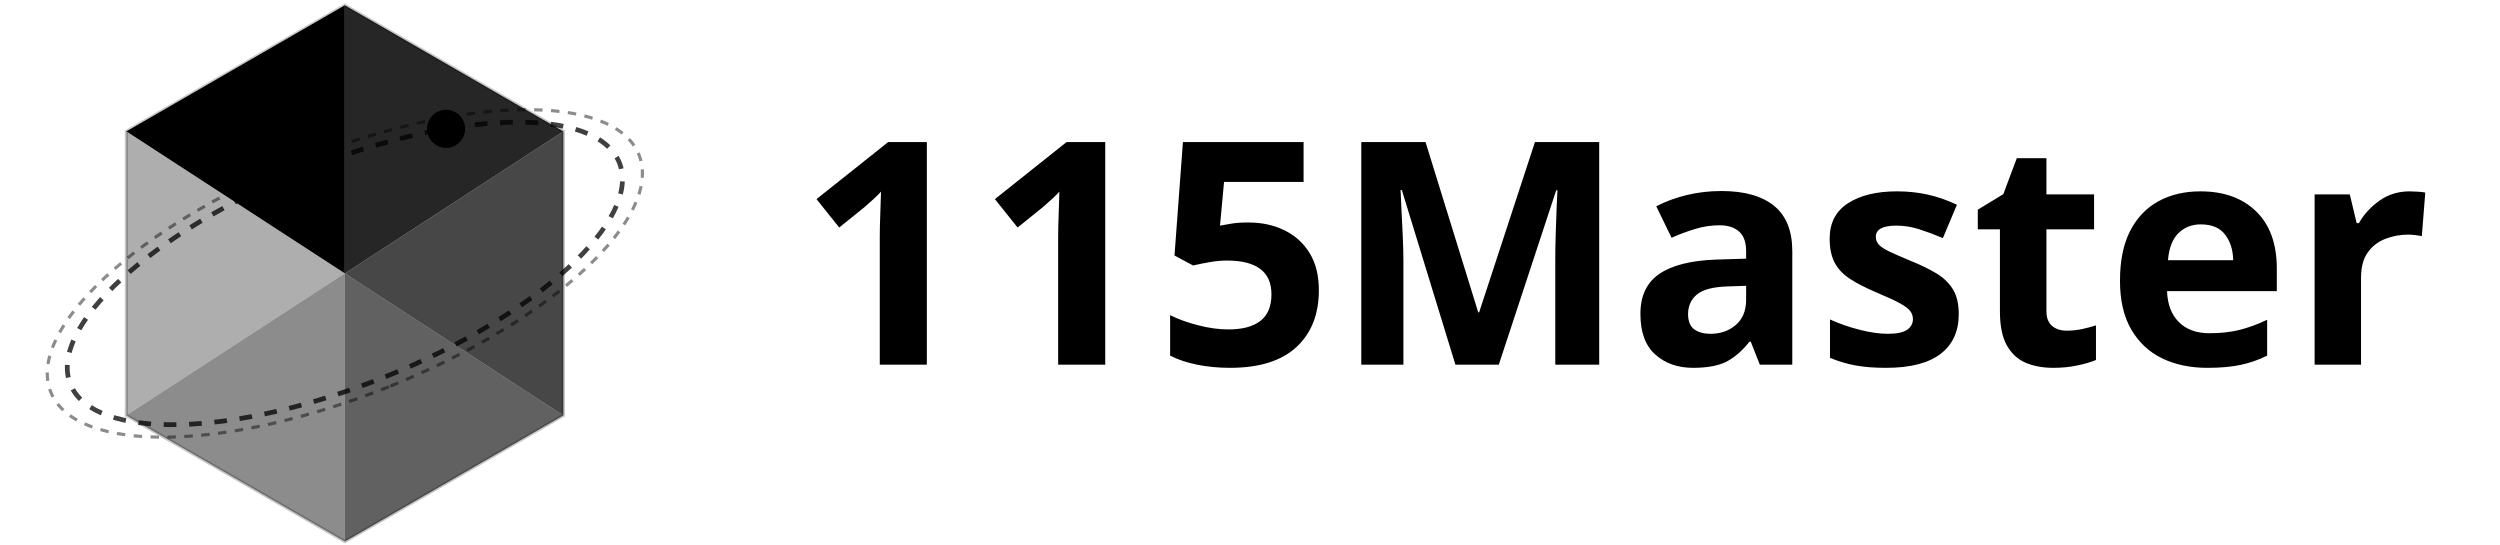
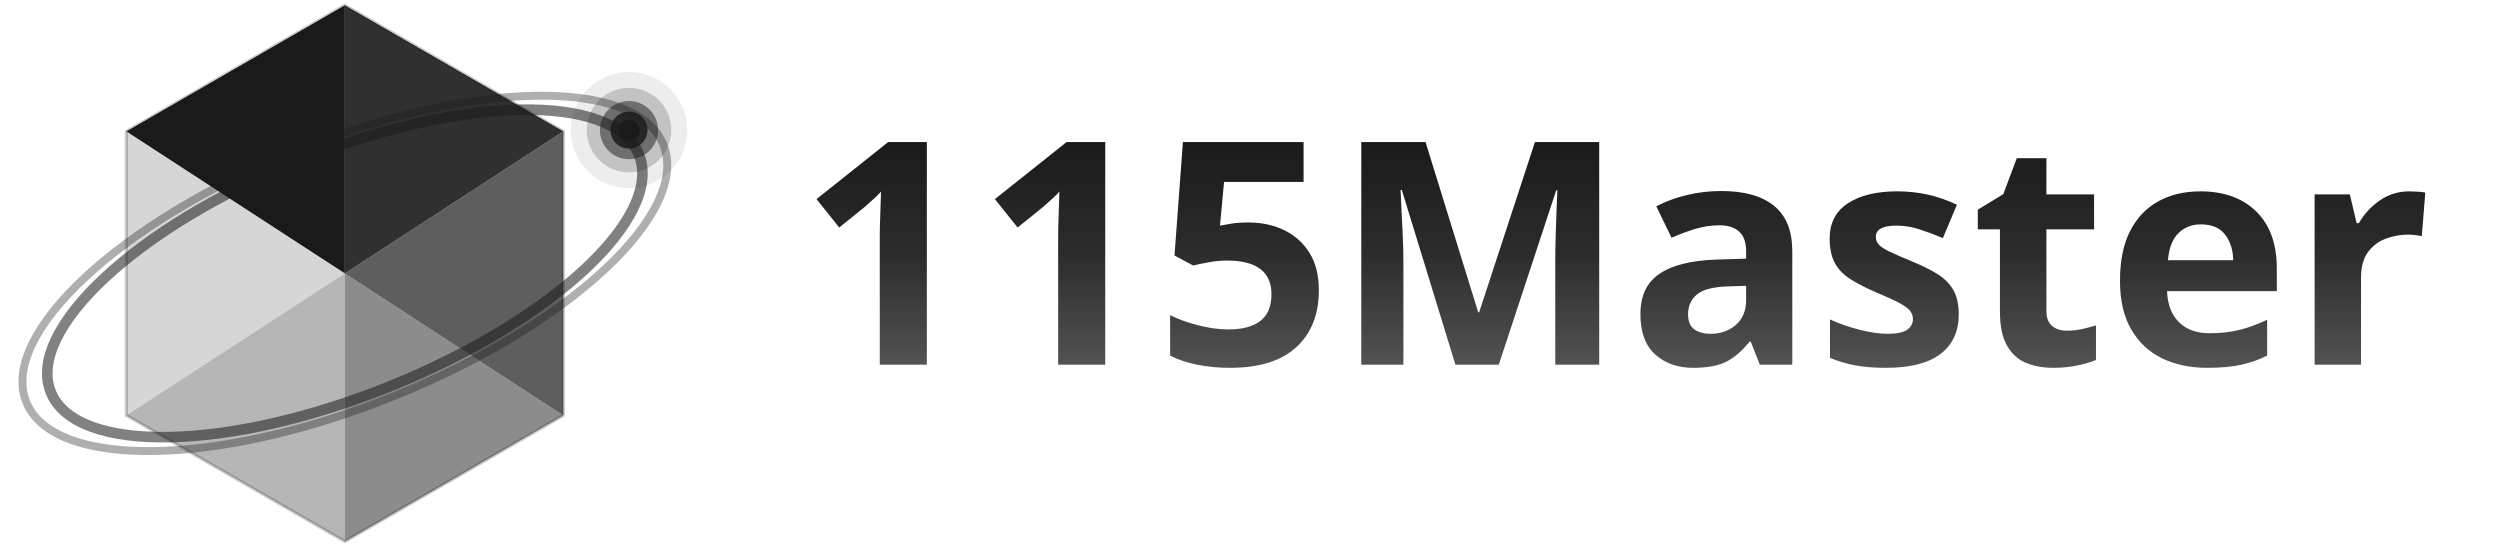
- <svg xmlns="http://www.w3.org/2000/svg" viewBox="0 0 473 103">
+ <svg xmlns="http://www.w3.org/2000/svg" viewBox="0 0 473 103" color="#1a1a1a">
+   <style>
+         @media (prefers-color-scheme: dark) {
+             svg { color: #ffffff !important; }
+         }
+     </style>
+   <defs>
+     <linearGradient id="g" x1="0" y1="0" x2="0" y2="1">
+       <stop offset="0" stop-color="currentColor" stop-opacity="1" />
+       <stop offset="0.5" stop-color="currentColor" stop-opacity="0.92" />
+       <stop offset="1" stop-color="currentColor" stop-opacity="0.75" />
+     </linearGradient>
+   </defs>
  <g id="页面-1" stroke="none" stroke-width="1" fill="none" fill-rule="evenodd">
    <g id="logo-wordmark" transform="translate(1, 1)">
      <g id="编组">
        <g transform="translate(22.90698, 0)" fill="currentColor" fill-rule="nonzero" id="路径">
          <polygon points="41.34 50.73 3.55271368e-15 23.86 41.34 -3.55271368e-15" />
-           <polygon opacity="0.85" points="41.34 50.73 41.34 -3.55271368e-15 82.68 23.86" />
-           <polygon opacity="0.72" points="41.34 50.73 82.68 23.86 82.68 77.6" />
-           <polygon opacity="0.62" points="41.34 50.73 82.68 77.6 41.34 101.46" />
-           <polygon opacity="0.45" points="41.34 50.73 41.34 101.46 3.55271368e-15 77.6" />
-           <polygon opacity="0.32" points="41.34 50.73 3.55271368e-15 77.6 3.55271368e-15 23.86" />
+           <polygon opacity="0.9" points="41.34 50.73 41.34 -3.55271368e-15 82.68 23.86" />
+           <polygon opacity="0.7" points="41.34 50.73 82.68 23.86 82.68 77.6" />
+           <polygon opacity="0.5" points="41.34 50.73 82.68 77.6 41.34 101.46" />
+           <polygon opacity="0.32" points="41.34 50.73 41.34 101.46 3.55271368e-15 77.6" />
+           <polygon opacity="0.18" points="41.34 50.73 3.55271368e-15 77.6 3.55271368e-15 23.86" />
        </g>
        <polygon id="路径" stroke-opacity="0.22" stroke="currentColor" stroke-width="0.6" points="64.247 3.55271368e-15 105.587 23.86 105.587 77.6 64.247 101.46 22.907 77.6 22.907 23.86" />
        <g transform="translate(64.24698, 50.73) rotate(-22) translate(-64.24698, -50.73) translate(4.246983, 27.73)" id="椭圆形">
-           <path d="M60,46 C93.137,46 120,35.703 120,23 C120,10.297 93.137,0 60,0 C26.863,0 0,10.297 0,23 C0,35.703 26.863,46 60,46 Z" stroke-opacity="0.45" stroke="currentColor" stroke-width="0.6" stroke-dasharray="1.6" />
-           <path d="M60,44 C90.928,44 116,34.598 116,23 C116,11.402 90.928,2 60,2 C29.072,2 4,11.402 4,23 C4,34.598 29.072,44 60,44 Z" stroke-opacity="0.75" stroke="currentColor" stroke-width="0.9" stroke-dasharray="2.4" />
-           <circle fill="currentColor" fill-rule="nonzero" cx="88" cy="4.81" r="3.6" />
-           <circle fill="currentColor" fill-rule="nonzero" cx="88" cy="4.81" r="1.5" />
+           <ellipse cx="60" cy="23" rx="65" ry="25" fill="none" stroke="currentColor" stroke-width="1.5" stroke-opacity="0.35" />
+           <ellipse cx="60" cy="23" rx="60" ry="23" fill="none" stroke="currentColor" stroke-width="2" stroke-opacity="0.55" />
+           <circle cx="120" cy="18" r="11" fill="currentColor" fill-opacity="0.08" />
+           <circle cx="120" cy="18" r="8" fill="currentColor" fill-opacity="0.2" />
+           <circle cx="120" cy="18" r="5.5" fill="currentColor" fill-opacity="0.5" />
+           <circle cx="120" cy="18" r="3.5" fill="currentColor" fill-opacity="0.85" />
+           <circle cx="120" cy="18" r="2" fill="currentColor" />
        </g>
      </g>
-       <text id="115Master" fill="currentColor" fill-rule="nonzero" font-family="Sarasa-Gothic-SC-Bold, Sarasa Gothic SC" font-size="59" font-weight="bold" line-spacing="79">
+       <text id="115Master" fill="url(#g)" fill-rule="nonzero" font-family="Sarasa-Gothic-SC-Bold, Sarasa Gothic SC" font-size="59" font-weight="bold" line-spacing="79">
        <tspan x="150" y="68">115Master</tspan>
      </text>
    </g>
  </g>
</svg>
